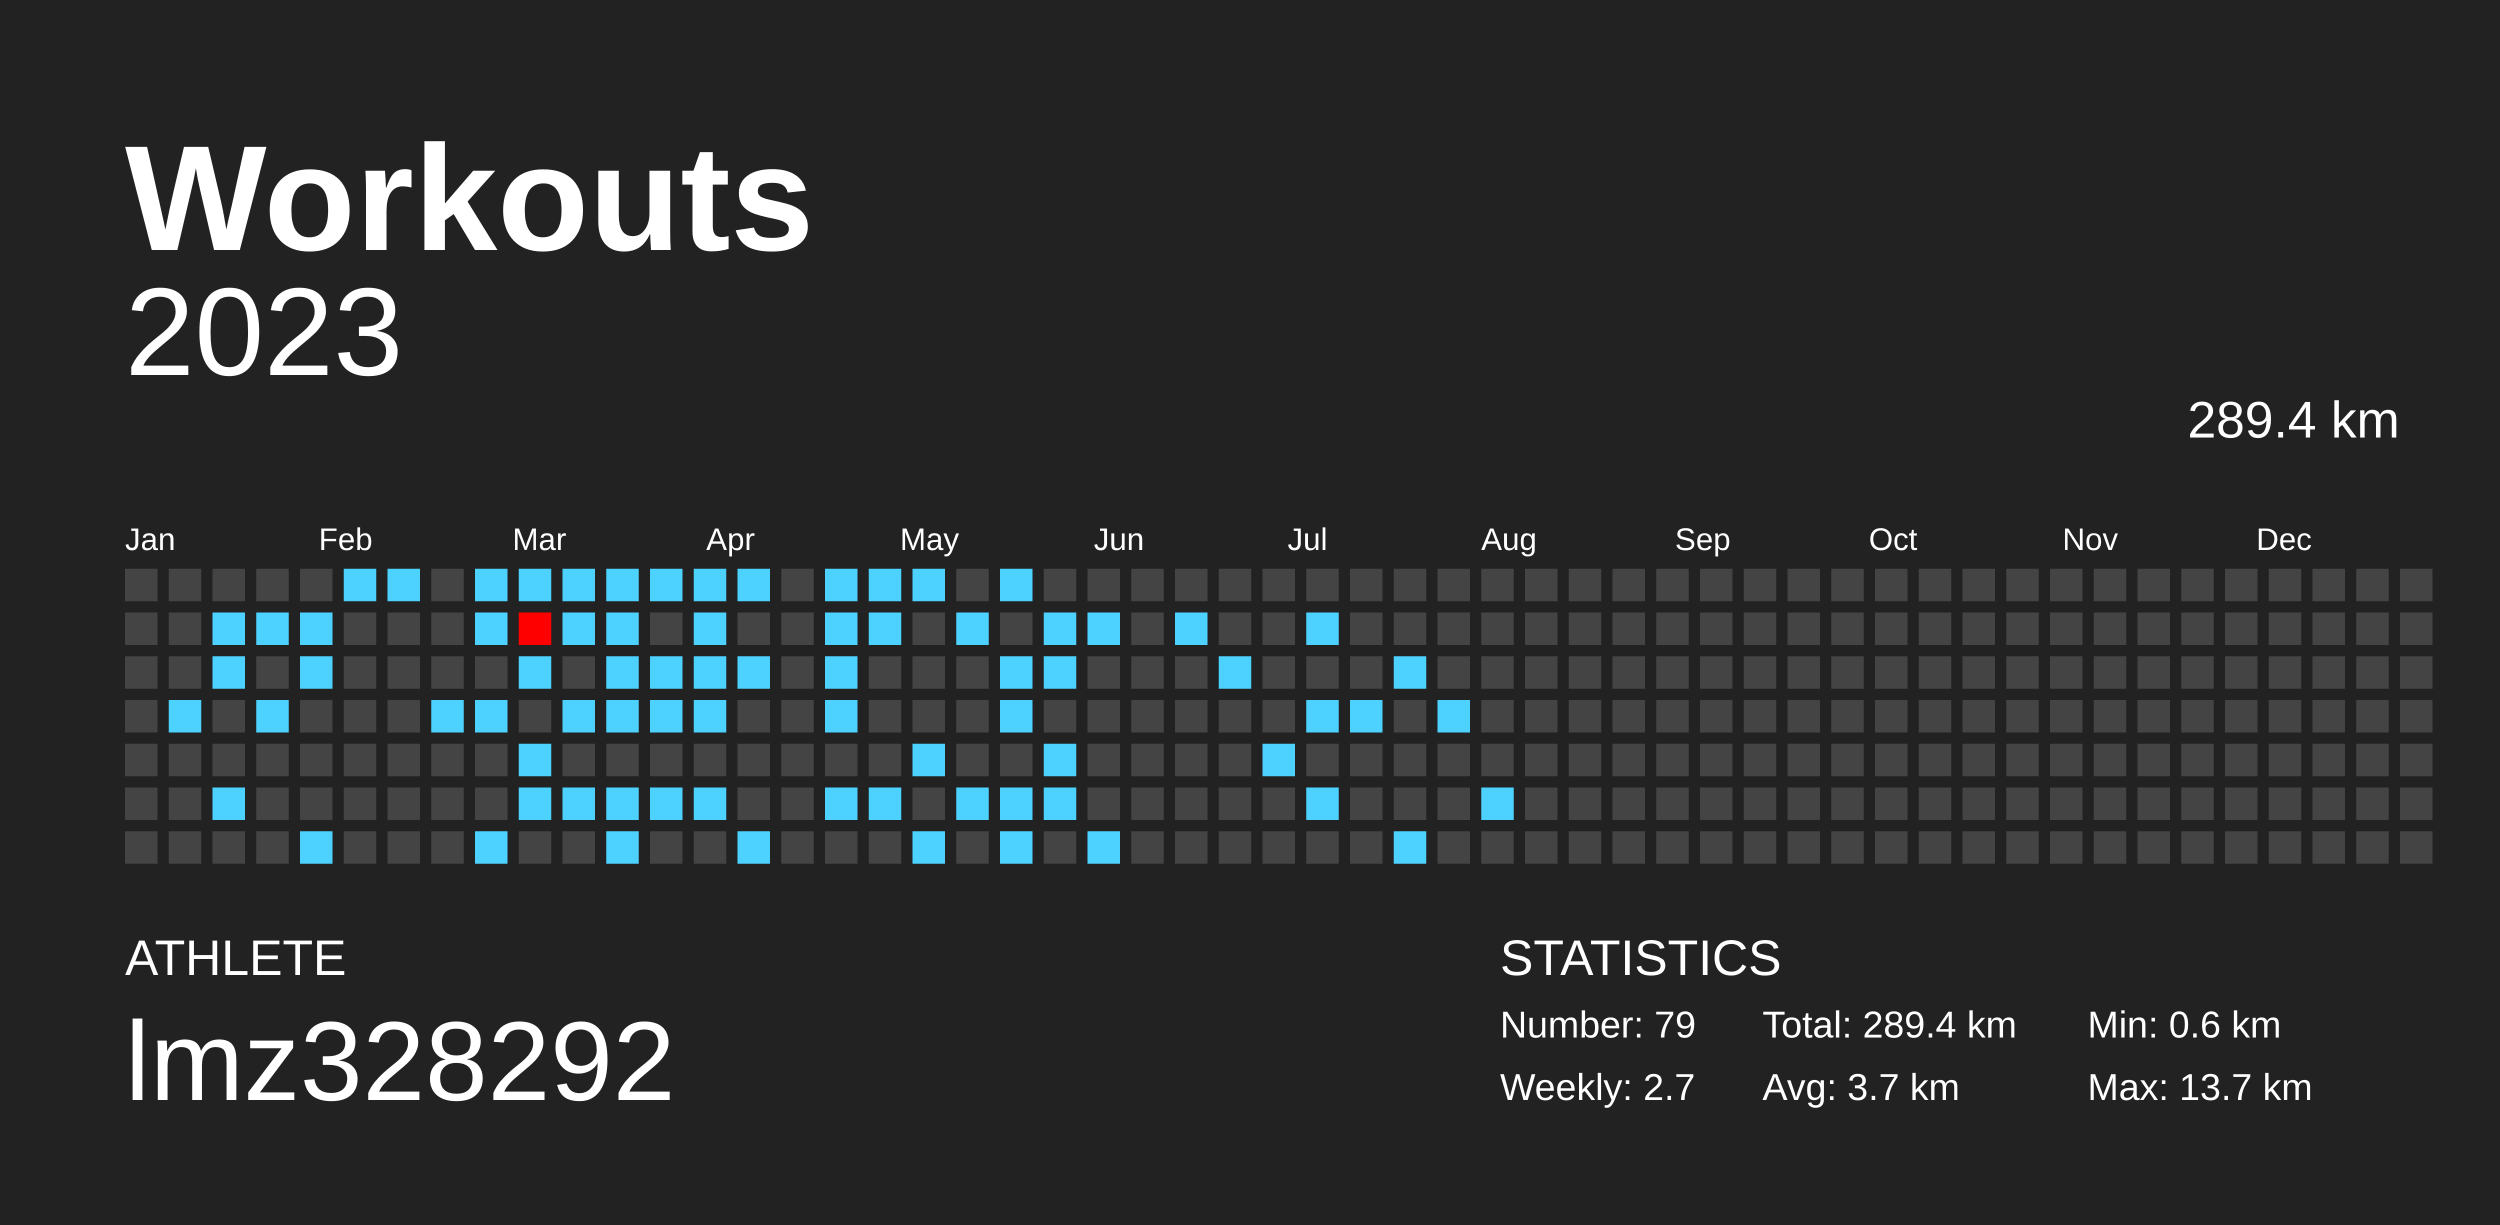
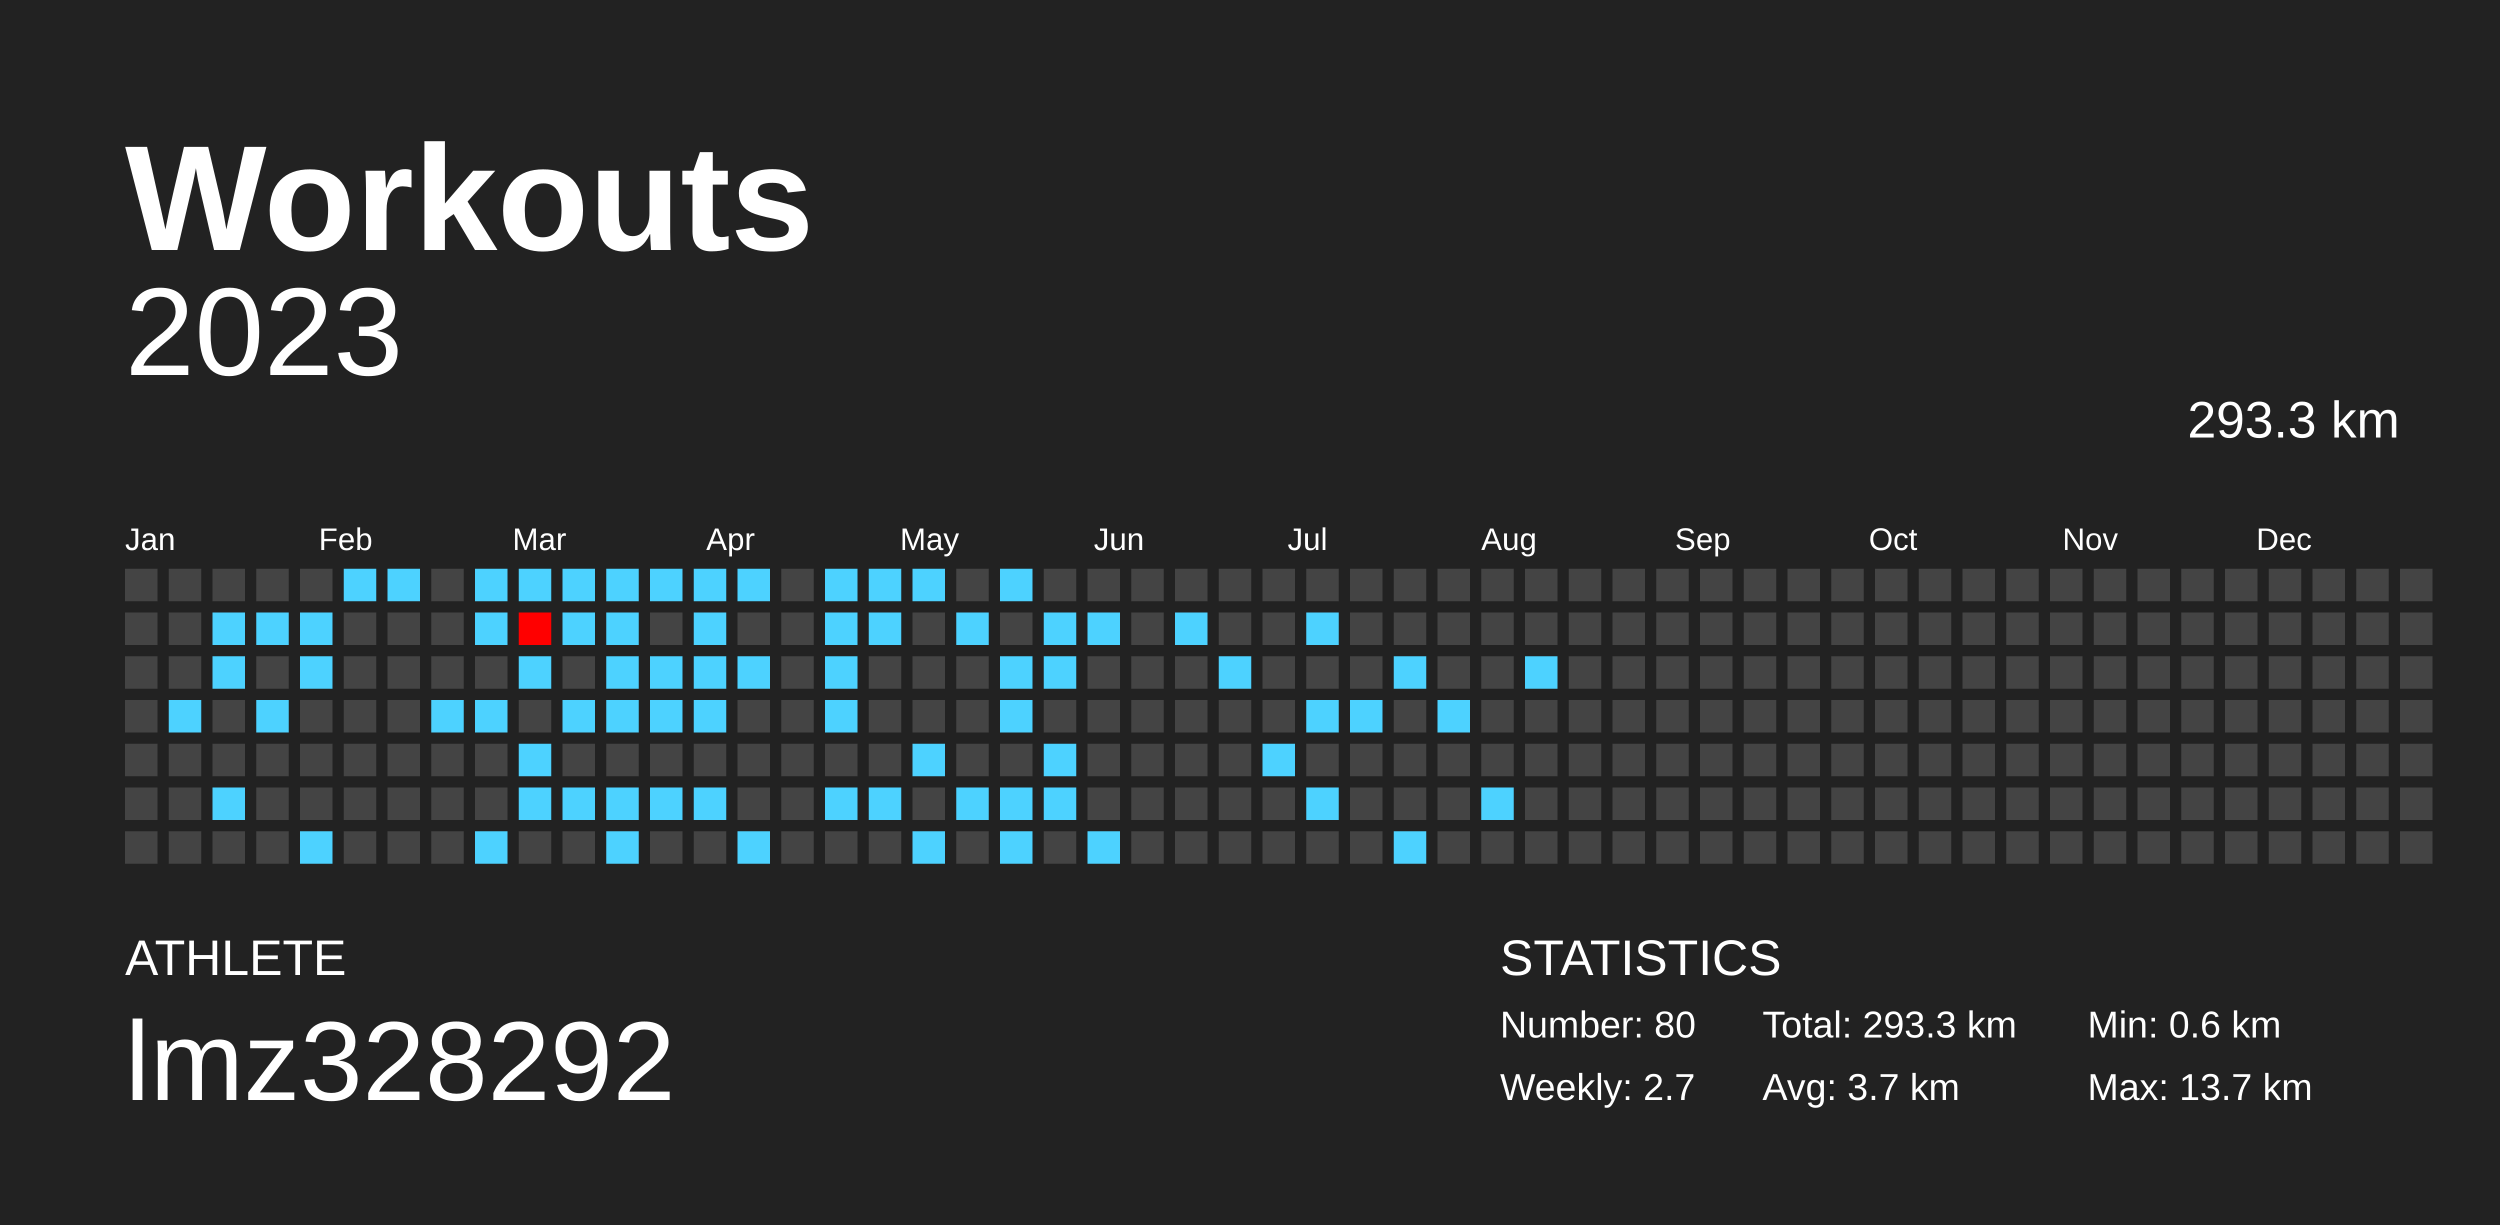
<svg xmlns="http://www.w3.org/2000/svg" baseProfile="full" height="98mm" version="1.1" viewBox="0,0,200,98" width="200mm">
  <defs />
  <rect fill="#222222" height="98" width="200" x="0" y="0" />
  <text fill="#FFFFFF" style="font-size:12px; font-family:Arial; font-weight:bold;" x="10" y="20">Workouts</text>
  <text fill="#FFFFFF" style="font-size:4px; font-family:Arial" x="10" y="78">ATHLETE</text>
  <text fill="#FFFFFF" style="font-size:9px; font-family:Arial" x="10" y="88">lmz328292</text>
  <text fill="#FFFFFF" style="font-size:4px; font-family:Arial" x="120" y="78">STATISTICS</text>
-   <text fill="#FFFFFF" style="font-size:3px; font-family:Arial" x="120" y="83">Number: 79</text>
+   <text fill="#FFFFFF" style="font-size:3px; font-family:Arial" x="120" y="83">Number: 80</text>
  <text fill="#FFFFFF" style="font-size:3px; font-family:Arial" x="120" y="88">Weekly: 2.7</text>
-   <text fill="#FFFFFF" style="font-size:3px; font-family:Arial" x="141" y="83">Total: 289.4 km</text>
+   <text fill="#FFFFFF" style="font-size:3px; font-family:Arial" x="141" y="83">Total: 293.3 km</text>
  <text fill="#FFFFFF" style="font-size:3px; font-family:Arial" x="141" y="88">Avg: 3.7 km</text>
  <text fill="#FFFFFF" style="font-size:3px; font-family:Arial" x="167" y="83">Min: 0.6 km</text>
  <text fill="#FFFFFF" style="font-size:3px; font-family:Arial" x="167" y="88">Max: 13.7 km</text>
  <text alignment-baseline="hanging" fill="#FFFFFF" style="font-size:10.0px; font-family:Arial;" x="10" y="30">2023</text>
-   <text alignment-baseline="hanging" fill="#FFFFFF" style="font-size:4.125px; font-family:Arial;" x="175" y="35">289.4 km</text>
+   <text alignment-baseline="hanging" fill="#FFFFFF" style="font-size:4.125px; font-family:Arial;" x="175" y="35">293.3 km</text>
  <text fill="#FFFFFF" style="font-size:2.5px; font-family:Arial" x="10.0" y="44">Jan</text>
  <text fill="#FFFFFF" style="font-size:2.5px; font-family:Arial" x="25.5" y="44">Feb</text>
  <text fill="#FFFFFF" style="font-size:2.5px; font-family:Arial" x="41.0" y="44">Mar</text>
  <text fill="#FFFFFF" style="font-size:2.5px; font-family:Arial" x="56.5" y="44">Apr</text>
  <text fill="#FFFFFF" style="font-size:2.5px; font-family:Arial" x="72.0" y="44">May</text>
  <text fill="#FFFFFF" style="font-size:2.5px; font-family:Arial" x="87.5" y="44">Jun</text>
  <text fill="#FFFFFF" style="font-size:2.5px; font-family:Arial" x="103.0" y="44">Jul</text>
  <text fill="#FFFFFF" style="font-size:2.5px; font-family:Arial" x="118.5" y="44">Aug</text>
  <text fill="#FFFFFF" style="font-size:2.5px; font-family:Arial" x="134.0" y="44">Sep</text>
  <text fill="#FFFFFF" style="font-size:2.5px; font-family:Arial" x="149.5" y="44">Oct</text>
  <text fill="#FFFFFF" style="font-size:2.5px; font-family:Arial" x="165.0" y="44">Nov</text>
  <text fill="#FFFFFF" style="font-size:2.5px; font-family:Arial" x="180.5" y="44">Dec</text>
  <rect fill="#444444" height="2.6" width="2.6" x="10.0" y="45.5" />
  <rect fill="#444444" height="2.6" width="2.6" x="10.0" y="49.0" />
  <rect fill="#444444" height="2.6" width="2.6" x="10.0" y="52.5" />
  <rect fill="#444444" height="2.6" width="2.6" x="10.0" y="56.0" />
  <rect fill="#444444" height="2.6" width="2.6" x="10.0" y="59.5" />
  <rect fill="#444444" height="2.6" width="2.6" x="10.0" y="63.0" />
  <rect fill="#444444" height="2.6" width="2.6" x="10.0" y="66.5" />
  <rect fill="#444444" height="2.6" width="2.6" x="13.5" y="45.5" />
  <rect fill="#444444" height="2.6" width="2.6" x="13.5" y="49.0" />
  <rect fill="#444444" height="2.6" width="2.6" x="13.5" y="52.5" />
  <rect fill="#4dd2ff" height="2.6" width="2.6" x="13.5" y="56.0" />
  <rect fill="#444444" height="2.6" width="2.6" x="13.5" y="59.5" />
  <rect fill="#444444" height="2.6" width="2.6" x="13.5" y="63.0" />
  <rect fill="#444444" height="2.6" width="2.6" x="13.5" y="66.5" />
  <rect fill="#444444" height="2.6" width="2.6" x="17.0" y="45.5" />
  <rect fill="#4dd2ff" height="2.6" width="2.6" x="17.0" y="49.0" />
  <rect fill="#4dd2ff" height="2.6" width="2.6" x="17.0" y="52.5" />
  <rect fill="#444444" height="2.6" width="2.6" x="17.0" y="56.0" />
  <rect fill="#444444" height="2.6" width="2.6" x="17.0" y="59.5" />
  <rect fill="#4dd2ff" height="2.6" width="2.6" x="17.0" y="63.0" />
  <rect fill="#444444" height="2.6" width="2.6" x="17.0" y="66.5" />
  <rect fill="#444444" height="2.6" width="2.6" x="20.5" y="45.5" />
  <rect fill="#4dd2ff" height="2.6" width="2.6" x="20.5" y="49.0" />
  <rect fill="#444444" height="2.6" width="2.6" x="20.5" y="52.5" />
  <rect fill="#4dd2ff" height="2.6" width="2.6" x="20.5" y="56.0" />
  <rect fill="#444444" height="2.6" width="2.6" x="20.5" y="59.5" />
  <rect fill="#444444" height="2.6" width="2.6" x="20.5" y="63.0" />
  <rect fill="#444444" height="2.6" width="2.6" x="20.5" y="66.5" />
  <rect fill="#444444" height="2.6" width="2.6" x="24.0" y="45.5" />
  <rect fill="#4dd2ff" height="2.6" width="2.6" x="24.0" y="49.0" />
  <rect fill="#4dd2ff" height="2.6" width="2.6" x="24.0" y="52.5" />
  <rect fill="#444444" height="2.6" width="2.6" x="24.0" y="56.0" />
  <rect fill="#444444" height="2.6" width="2.6" x="24.0" y="59.5" />
  <rect fill="#444444" height="2.6" width="2.6" x="24.0" y="63.0" />
  <rect fill="#4dd2ff" height="2.6" width="2.6" x="24.0" y="66.5" />
  <rect fill="#4dd2ff" height="2.6" width="2.6" x="27.5" y="45.5" />
  <rect fill="#444444" height="2.6" width="2.6" x="27.5" y="49.0" />
  <rect fill="#444444" height="2.6" width="2.6" x="27.5" y="52.5" />
  <rect fill="#444444" height="2.6" width="2.6" x="27.5" y="56.0" />
  <rect fill="#444444" height="2.6" width="2.6" x="27.5" y="59.5" />
  <rect fill="#444444" height="2.6" width="2.6" x="27.5" y="63.0" />
  <rect fill="#444444" height="2.6" width="2.6" x="27.5" y="66.5" />
  <rect fill="#4dd2ff" height="2.6" width="2.6" x="31.0" y="45.5" />
  <rect fill="#444444" height="2.6" width="2.6" x="31.0" y="49.0" />
  <rect fill="#444444" height="2.6" width="2.6" x="31.0" y="52.5" />
  <rect fill="#444444" height="2.6" width="2.6" x="31.0" y="56.0" />
  <rect fill="#444444" height="2.6" width="2.6" x="31.0" y="59.5" />
  <rect fill="#444444" height="2.6" width="2.6" x="31.0" y="63.0" />
  <rect fill="#444444" height="2.6" width="2.6" x="31.0" y="66.5" />
  <rect fill="#444444" height="2.6" width="2.6" x="34.5" y="45.5" />
  <rect fill="#444444" height="2.6" width="2.6" x="34.5" y="49.0" />
  <rect fill="#444444" height="2.6" width="2.6" x="34.5" y="52.5" />
  <rect fill="#4dd2ff" height="2.6" width="2.6" x="34.5" y="56.0" />
  <rect fill="#444444" height="2.6" width="2.6" x="34.5" y="59.5" />
  <rect fill="#444444" height="2.6" width="2.6" x="34.5" y="63.0" />
  <rect fill="#444444" height="2.6" width="2.6" x="34.5" y="66.5" />
  <rect fill="#4dd2ff" height="2.6" width="2.6" x="38.0" y="45.5" />
  <rect fill="#4dd2ff" height="2.6" width="2.6" x="38.0" y="49.0" />
  <rect fill="#444444" height="2.6" width="2.6" x="38.0" y="52.5" />
  <rect fill="#4dd2ff" height="2.6" width="2.6" x="38.0" y="56.0" />
  <rect fill="#444444" height="2.6" width="2.6" x="38.0" y="59.5" />
  <rect fill="#444444" height="2.6" width="2.6" x="38.0" y="63.0" />
  <rect fill="#4dd2ff" height="2.6" width="2.6" x="38.0" y="66.5" />
  <rect fill="#4dd2ff" height="2.6" width="2.6" x="41.5" y="45.5" />
  <rect fill="#ff0000" height="2.6" width="2.6" x="41.5" y="49.0" />
  <rect fill="#4dd2ff" height="2.6" width="2.6" x="41.5" y="52.5" />
  <rect fill="#444444" height="2.6" width="2.6" x="41.5" y="56.0" />
  <rect fill="#4dd2ff" height="2.6" width="2.6" x="41.5" y="59.5" />
  <rect fill="#4dd2ff" height="2.6" width="2.6" x="41.5" y="63.0" />
  <rect fill="#444444" height="2.6" width="2.6" x="41.5" y="66.5" />
  <rect fill="#4dd2ff" height="2.6" width="2.6" x="45.0" y="45.5" />
  <rect fill="#4dd2ff" height="2.6" width="2.6" x="45.0" y="49.0" />
  <rect fill="#444444" height="2.6" width="2.6" x="45.0" y="52.5" />
  <rect fill="#4dd2ff" height="2.6" width="2.6" x="45.0" y="56.0" />
  <rect fill="#444444" height="2.6" width="2.6" x="45.0" y="59.5" />
  <rect fill="#4dd2ff" height="2.6" width="2.6" x="45.0" y="63.0" />
  <rect fill="#444444" height="2.6" width="2.6" x="45.0" y="66.5" />
  <rect fill="#4dd2ff" height="2.6" width="2.6" x="48.5" y="45.5" />
  <rect fill="#4dd2ff" height="2.6" width="2.6" x="48.5" y="49.0" />
  <rect fill="#4dd2ff" height="2.6" width="2.6" x="48.5" y="52.5" />
  <rect fill="#4dd2ff" height="2.6" width="2.6" x="48.5" y="56.0" />
  <rect fill="#444444" height="2.6" width="2.6" x="48.5" y="59.5" />
  <rect fill="#4dd2ff" height="2.6" width="2.6" x="48.5" y="63.0" />
  <rect fill="#4dd2ff" height="2.6" width="2.6" x="48.5" y="66.5" />
  <rect fill="#4dd2ff" height="2.6" width="2.6" x="52.0" y="45.5" />
  <rect fill="#444444" height="2.6" width="2.6" x="52.0" y="49.0" />
  <rect fill="#4dd2ff" height="2.6" width="2.6" x="52.0" y="52.5" />
  <rect fill="#4dd2ff" height="2.6" width="2.6" x="52.0" y="56.0" />
  <rect fill="#444444" height="2.6" width="2.6" x="52.0" y="59.5" />
  <rect fill="#4dd2ff" height="2.6" width="2.6" x="52.0" y="63.0" />
  <rect fill="#444444" height="2.6" width="2.6" x="52.0" y="66.5" />
  <rect fill="#4dd2ff" height="2.6" width="2.6" x="55.5" y="45.5" />
  <rect fill="#4dd2ff" height="2.6" width="2.6" x="55.5" y="49.0" />
  <rect fill="#4dd2ff" height="2.6" width="2.6" x="55.5" y="52.5" />
  <rect fill="#4dd2ff" height="2.6" width="2.6" x="55.5" y="56.0" />
  <rect fill="#444444" height="2.6" width="2.6" x="55.5" y="59.5" />
  <rect fill="#4dd2ff" height="2.6" width="2.6" x="55.5" y="63.0" />
  <rect fill="#444444" height="2.6" width="2.6" x="55.5" y="66.5" />
  <rect fill="#4dd2ff" height="2.6" width="2.6" x="59.0" y="45.5" />
  <rect fill="#444444" height="2.6" width="2.6" x="59.0" y="49.0" />
  <rect fill="#4dd2ff" height="2.6" width="2.6" x="59.0" y="52.5" />
  <rect fill="#444444" height="2.6" width="2.6" x="59.0" y="56.0" />
  <rect fill="#444444" height="2.6" width="2.6" x="59.0" y="59.5" />
  <rect fill="#444444" height="2.6" width="2.6" x="59.0" y="63.0" />
  <rect fill="#4dd2ff" height="2.6" width="2.6" x="59.0" y="66.5" />
  <rect fill="#444444" height="2.6" width="2.6" x="62.5" y="45.5" />
  <rect fill="#444444" height="2.6" width="2.6" x="62.5" y="49.0" />
  <rect fill="#444444" height="2.6" width="2.6" x="62.5" y="52.5" />
  <rect fill="#444444" height="2.6" width="2.6" x="62.5" y="56.0" />
  <rect fill="#444444" height="2.6" width="2.6" x="62.5" y="59.5" />
  <rect fill="#444444" height="2.6" width="2.6" x="62.5" y="63.0" />
  <rect fill="#444444" height="2.6" width="2.6" x="62.5" y="66.5" />
  <rect fill="#4dd2ff" height="2.6" width="2.6" x="66.0" y="45.5" />
  <rect fill="#4dd2ff" height="2.6" width="2.6" x="66.0" y="49.0" />
  <rect fill="#4dd2ff" height="2.6" width="2.6" x="66.0" y="52.5" />
  <rect fill="#4dd2ff" height="2.6" width="2.6" x="66.0" y="56.0" />
  <rect fill="#444444" height="2.6" width="2.6" x="66.0" y="59.5" />
  <rect fill="#4dd2ff" height="2.6" width="2.6" x="66.0" y="63.0" />
  <rect fill="#444444" height="2.6" width="2.6" x="66.0" y="66.5" />
  <rect fill="#4dd2ff" height="2.6" width="2.6" x="69.5" y="45.5" />
  <rect fill="#4dd2ff" height="2.6" width="2.6" x="69.5" y="49.0" />
  <rect fill="#444444" height="2.6" width="2.6" x="69.5" y="52.5" />
  <rect fill="#444444" height="2.6" width="2.6" x="69.5" y="56.0" />
  <rect fill="#444444" height="2.6" width="2.6" x="69.5" y="59.5" />
  <rect fill="#4dd2ff" height="2.6" width="2.6" x="69.5" y="63.0" />
  <rect fill="#444444" height="2.6" width="2.6" x="69.5" y="66.5" />
  <rect fill="#4dd2ff" height="2.6" width="2.6" x="73.0" y="45.5" />
  <rect fill="#444444" height="2.6" width="2.6" x="73.0" y="49.0" />
  <rect fill="#444444" height="2.6" width="2.6" x="73.0" y="52.5" />
  <rect fill="#444444" height="2.6" width="2.6" x="73.0" y="56.0" />
  <rect fill="#4dd2ff" height="2.6" width="2.6" x="73.0" y="59.5" />
  <rect fill="#444444" height="2.6" width="2.6" x="73.0" y="63.0" />
  <rect fill="#4dd2ff" height="2.6" width="2.6" x="73.0" y="66.5" />
  <rect fill="#444444" height="2.6" width="2.6" x="76.5" y="45.5" />
  <rect fill="#4dd2ff" height="2.6" width="2.6" x="76.5" y="49.0" />
  <rect fill="#444444" height="2.6" width="2.6" x="76.5" y="52.5" />
  <rect fill="#444444" height="2.6" width="2.6" x="76.5" y="56.0" />
  <rect fill="#444444" height="2.6" width="2.6" x="76.5" y="59.5" />
  <rect fill="#4dd2ff" height="2.6" width="2.6" x="76.5" y="63.0" />
  <rect fill="#444444" height="2.6" width="2.6" x="76.5" y="66.5" />
  <rect fill="#4dd2ff" height="2.6" width="2.6" x="80.0" y="45.5" />
  <rect fill="#444444" height="2.6" width="2.6" x="80.0" y="49.0" />
  <rect fill="#4dd2ff" height="2.6" width="2.6" x="80.0" y="52.5" />
  <rect fill="#4dd2ff" height="2.6" width="2.6" x="80.0" y="56.0" />
  <rect fill="#444444" height="2.6" width="2.6" x="80.0" y="59.5" />
  <rect fill="#4dd2ff" height="2.6" width="2.6" x="80.0" y="63.0" />
  <rect fill="#4dd2ff" height="2.6" width="2.6" x="80.0" y="66.5" />
  <rect fill="#444444" height="2.6" width="2.6" x="83.5" y="45.5" />
  <rect fill="#4dd2ff" height="2.6" width="2.6" x="83.5" y="49.0" />
  <rect fill="#4dd2ff" height="2.6" width="2.6" x="83.5" y="52.5" />
  <rect fill="#444444" height="2.6" width="2.6" x="83.5" y="56.0" />
  <rect fill="#4dd2ff" height="2.6" width="2.6" x="83.5" y="59.5" />
  <rect fill="#4dd2ff" height="2.6" width="2.6" x="83.5" y="63.0" />
  <rect fill="#444444" height="2.6" width="2.6" x="83.5" y="66.5" />
  <rect fill="#444444" height="2.6" width="2.6" x="87.0" y="45.5" />
  <rect fill="#4dd2ff" height="2.6" width="2.6" x="87.0" y="49.0" />
  <rect fill="#444444" height="2.6" width="2.6" x="87.0" y="52.5" />
  <rect fill="#444444" height="2.6" width="2.6" x="87.0" y="56.0" />
  <rect fill="#444444" height="2.6" width="2.6" x="87.0" y="59.5" />
  <rect fill="#444444" height="2.6" width="2.6" x="87.0" y="63.0" />
  <rect fill="#4dd2ff" height="2.6" width="2.6" x="87.0" y="66.5" />
  <rect fill="#444444" height="2.6" width="2.6" x="90.5" y="45.5" />
  <rect fill="#444444" height="2.6" width="2.6" x="90.5" y="49.0" />
  <rect fill="#444444" height="2.6" width="2.6" x="90.5" y="52.5" />
  <rect fill="#444444" height="2.6" width="2.6" x="90.5" y="56.0" />
  <rect fill="#444444" height="2.6" width="2.6" x="90.5" y="59.5" />
  <rect fill="#444444" height="2.6" width="2.6" x="90.5" y="63.0" />
  <rect fill="#444444" height="2.6" width="2.6" x="90.5" y="66.5" />
  <rect fill="#444444" height="2.6" width="2.6" x="94.0" y="45.5" />
  <rect fill="#4dd2ff" height="2.6" width="2.6" x="94.0" y="49.0" />
  <rect fill="#444444" height="2.6" width="2.6" x="94.0" y="52.5" />
  <rect fill="#444444" height="2.6" width="2.6" x="94.0" y="56.0" />
  <rect fill="#444444" height="2.6" width="2.6" x="94.0" y="59.5" />
  <rect fill="#444444" height="2.6" width="2.6" x="94.0" y="63.0" />
  <rect fill="#444444" height="2.6" width="2.6" x="94.0" y="66.5" />
  <rect fill="#444444" height="2.6" width="2.6" x="97.5" y="45.5" />
  <rect fill="#444444" height="2.6" width="2.6" x="97.5" y="49.0" />
  <rect fill="#4dd2ff" height="2.6" width="2.6" x="97.5" y="52.5" />
  <rect fill="#444444" height="2.6" width="2.6" x="97.5" y="56.0" />
  <rect fill="#444444" height="2.6" width="2.6" x="97.5" y="59.5" />
  <rect fill="#444444" height="2.6" width="2.6" x="97.5" y="63.0" />
  <rect fill="#444444" height="2.6" width="2.6" x="97.5" y="66.5" />
  <rect fill="#444444" height="2.6" width="2.6" x="101.0" y="45.5" />
  <rect fill="#444444" height="2.6" width="2.6" x="101.0" y="49.0" />
  <rect fill="#444444" height="2.6" width="2.6" x="101.0" y="52.5" />
  <rect fill="#444444" height="2.6" width="2.6" x="101.0" y="56.0" />
  <rect fill="#4dd2ff" height="2.6" width="2.6" x="101.0" y="59.5" />
  <rect fill="#444444" height="2.6" width="2.6" x="101.0" y="63.0" />
  <rect fill="#444444" height="2.6" width="2.6" x="101.0" y="66.5" />
  <rect fill="#444444" height="2.6" width="2.6" x="104.5" y="45.5" />
  <rect fill="#4dd2ff" height="2.6" width="2.6" x="104.5" y="49.0" />
  <rect fill="#444444" height="2.6" width="2.6" x="104.5" y="52.5" />
  <rect fill="#4dd2ff" height="2.6" width="2.6" x="104.5" y="56.0" />
  <rect fill="#444444" height="2.6" width="2.6" x="104.5" y="59.5" />
  <rect fill="#4dd2ff" height="2.6" width="2.6" x="104.5" y="63.0" />
  <rect fill="#444444" height="2.6" width="2.6" x="104.5" y="66.5" />
  <rect fill="#444444" height="2.6" width="2.6" x="108.0" y="45.5" />
  <rect fill="#444444" height="2.6" width="2.6" x="108.0" y="49.0" />
  <rect fill="#444444" height="2.6" width="2.6" x="108.0" y="52.5" />
  <rect fill="#4dd2ff" height="2.6" width="2.6" x="108.0" y="56.0" />
  <rect fill="#444444" height="2.6" width="2.6" x="108.0" y="59.5" />
  <rect fill="#444444" height="2.6" width="2.6" x="108.0" y="63.0" />
  <rect fill="#444444" height="2.6" width="2.6" x="108.0" y="66.5" />
  <rect fill="#444444" height="2.6" width="2.6" x="111.5" y="45.5" />
  <rect fill="#444444" height="2.6" width="2.6" x="111.5" y="49.0" />
  <rect fill="#4dd2ff" height="2.6" width="2.6" x="111.5" y="52.5" />
  <rect fill="#444444" height="2.6" width="2.6" x="111.5" y="56.0" />
  <rect fill="#444444" height="2.6" width="2.6" x="111.5" y="59.5" />
  <rect fill="#444444" height="2.6" width="2.6" x="111.5" y="63.0" />
  <rect fill="#4dd2ff" height="2.6" width="2.6" x="111.5" y="66.5" />
  <rect fill="#444444" height="2.6" width="2.6" x="115.0" y="45.5" />
  <rect fill="#444444" height="2.6" width="2.6" x="115.0" y="49.0" />
  <rect fill="#444444" height="2.6" width="2.6" x="115.0" y="52.5" />
  <rect fill="#4dd2ff" height="2.6" width="2.6" x="115.0" y="56.0" />
  <rect fill="#444444" height="2.6" width="2.6" x="115.0" y="59.5" />
  <rect fill="#444444" height="2.6" width="2.6" x="115.0" y="63.0" />
  <rect fill="#444444" height="2.6" width="2.6" x="115.0" y="66.5" />
  <rect fill="#444444" height="2.6" width="2.6" x="118.5" y="45.5" />
  <rect fill="#444444" height="2.6" width="2.6" x="118.5" y="49.0" />
  <rect fill="#444444" height="2.6" width="2.6" x="118.5" y="52.5" />
  <rect fill="#444444" height="2.6" width="2.6" x="118.5" y="56.0" />
  <rect fill="#444444" height="2.6" width="2.6" x="118.5" y="59.5" />
  <rect fill="#4dd2ff" height="2.6" width="2.6" x="118.5" y="63.0" />
  <rect fill="#444444" height="2.6" width="2.6" x="118.5" y="66.5" />
  <rect fill="#444444" height="2.6" width="2.6" x="122.0" y="45.5" />
  <rect fill="#444444" height="2.6" width="2.6" x="122.0" y="49.0" />
-   <rect fill="#444444" height="2.6" width="2.6" x="122.0" y="52.5" />
+   <rect fill="#4dd2ff" height="2.6" width="2.6" x="122.0" y="52.5" />
  <rect fill="#444444" height="2.6" width="2.6" x="122.0" y="56.0" />
  <rect fill="#444444" height="2.6" width="2.6" x="122.0" y="59.5" />
  <rect fill="#444444" height="2.6" width="2.6" x="122.0" y="63.0" />
  <rect fill="#444444" height="2.6" width="2.6" x="122.0" y="66.5" />
  <rect fill="#444444" height="2.6" width="2.6" x="125.5" y="45.5" />
  <rect fill="#444444" height="2.6" width="2.6" x="125.5" y="49.0" />
  <rect fill="#444444" height="2.6" width="2.6" x="125.5" y="52.5" />
  <rect fill="#444444" height="2.6" width="2.6" x="125.5" y="56.0" />
  <rect fill="#444444" height="2.6" width="2.6" x="125.5" y="59.5" />
  <rect fill="#444444" height="2.6" width="2.6" x="125.5" y="63.0" />
  <rect fill="#444444" height="2.6" width="2.6" x="125.5" y="66.5" />
  <rect fill="#444444" height="2.6" width="2.6" x="129.0" y="45.5" />
  <rect fill="#444444" height="2.6" width="2.6" x="129.0" y="49.0" />
  <rect fill="#444444" height="2.6" width="2.6" x="129.0" y="52.5" />
  <rect fill="#444444" height="2.6" width="2.6" x="129.0" y="56.0" />
  <rect fill="#444444" height="2.6" width="2.6" x="129.0" y="59.5" />
  <rect fill="#444444" height="2.6" width="2.6" x="129.0" y="63.0" />
  <rect fill="#444444" height="2.6" width="2.6" x="129.0" y="66.5" />
  <rect fill="#444444" height="2.6" width="2.6" x="132.5" y="45.5" />
  <rect fill="#444444" height="2.6" width="2.6" x="132.5" y="49.0" />
  <rect fill="#444444" height="2.6" width="2.6" x="132.5" y="52.5" />
  <rect fill="#444444" height="2.6" width="2.6" x="132.5" y="56.0" />
  <rect fill="#444444" height="2.6" width="2.6" x="132.5" y="59.5" />
  <rect fill="#444444" height="2.6" width="2.6" x="132.5" y="63.0" />
  <rect fill="#444444" height="2.6" width="2.6" x="132.5" y="66.5" />
  <rect fill="#444444" height="2.6" width="2.6" x="136.0" y="45.5" />
  <rect fill="#444444" height="2.6" width="2.6" x="136.0" y="49.0" />
  <rect fill="#444444" height="2.6" width="2.6" x="136.0" y="52.5" />
  <rect fill="#444444" height="2.6" width="2.6" x="136.0" y="56.0" />
  <rect fill="#444444" height="2.6" width="2.6" x="136.0" y="59.5" />
  <rect fill="#444444" height="2.6" width="2.6" x="136.0" y="63.0" />
  <rect fill="#444444" height="2.6" width="2.6" x="136.0" y="66.5" />
  <rect fill="#444444" height="2.6" width="2.6" x="139.5" y="45.5" />
  <rect fill="#444444" height="2.6" width="2.6" x="139.5" y="49.0" />
  <rect fill="#444444" height="2.6" width="2.6" x="139.5" y="52.5" />
  <rect fill="#444444" height="2.6" width="2.6" x="139.5" y="56.0" />
  <rect fill="#444444" height="2.6" width="2.6" x="139.5" y="59.5" />
  <rect fill="#444444" height="2.6" width="2.6" x="139.5" y="63.0" />
  <rect fill="#444444" height="2.6" width="2.6" x="139.5" y="66.5" />
  <rect fill="#444444" height="2.6" width="2.6" x="143.0" y="45.5" />
  <rect fill="#444444" height="2.6" width="2.6" x="143.0" y="49.0" />
  <rect fill="#444444" height="2.6" width="2.6" x="143.0" y="52.5" />
  <rect fill="#444444" height="2.6" width="2.6" x="143.0" y="56.0" />
  <rect fill="#444444" height="2.6" width="2.6" x="143.0" y="59.5" />
  <rect fill="#444444" height="2.6" width="2.6" x="143.0" y="63.0" />
  <rect fill="#444444" height="2.6" width="2.6" x="143.0" y="66.5" />
  <rect fill="#444444" height="2.6" width="2.6" x="146.5" y="45.5" />
  <rect fill="#444444" height="2.6" width="2.6" x="146.5" y="49.0" />
  <rect fill="#444444" height="2.6" width="2.6" x="146.5" y="52.5" />
  <rect fill="#444444" height="2.6" width="2.6" x="146.5" y="56.0" />
  <rect fill="#444444" height="2.6" width="2.6" x="146.5" y="59.5" />
  <rect fill="#444444" height="2.6" width="2.6" x="146.5" y="63.0" />
  <rect fill="#444444" height="2.6" width="2.6" x="146.5" y="66.5" />
  <rect fill="#444444" height="2.6" width="2.6" x="150.0" y="45.5" />
  <rect fill="#444444" height="2.6" width="2.6" x="150.0" y="49.0" />
  <rect fill="#444444" height="2.6" width="2.6" x="150.0" y="52.5" />
  <rect fill="#444444" height="2.6" width="2.6" x="150.0" y="56.0" />
  <rect fill="#444444" height="2.6" width="2.6" x="150.0" y="59.5" />
  <rect fill="#444444" height="2.6" width="2.6" x="150.0" y="63.0" />
  <rect fill="#444444" height="2.6" width="2.6" x="150.0" y="66.5" />
  <rect fill="#444444" height="2.6" width="2.6" x="153.5" y="45.5" />
  <rect fill="#444444" height="2.6" width="2.6" x="153.5" y="49.0" />
  <rect fill="#444444" height="2.6" width="2.6" x="153.5" y="52.5" />
  <rect fill="#444444" height="2.6" width="2.6" x="153.5" y="56.0" />
  <rect fill="#444444" height="2.6" width="2.6" x="153.5" y="59.5" />
  <rect fill="#444444" height="2.6" width="2.6" x="153.5" y="63.0" />
  <rect fill="#444444" height="2.6" width="2.6" x="153.5" y="66.5" />
  <rect fill="#444444" height="2.6" width="2.6" x="157.0" y="45.5" />
  <rect fill="#444444" height="2.6" width="2.6" x="157.0" y="49.0" />
  <rect fill="#444444" height="2.6" width="2.6" x="157.0" y="52.5" />
  <rect fill="#444444" height="2.6" width="2.6" x="157.0" y="56.0" />
  <rect fill="#444444" height="2.6" width="2.6" x="157.0" y="59.5" />
  <rect fill="#444444" height="2.6" width="2.6" x="157.0" y="63.0" />
  <rect fill="#444444" height="2.6" width="2.6" x="157.0" y="66.5" />
  <rect fill="#444444" height="2.6" width="2.6" x="160.5" y="45.5" />
  <rect fill="#444444" height="2.6" width="2.6" x="160.5" y="49.0" />
  <rect fill="#444444" height="2.6" width="2.6" x="160.5" y="52.5" />
  <rect fill="#444444" height="2.6" width="2.6" x="160.5" y="56.0" />
  <rect fill="#444444" height="2.6" width="2.6" x="160.5" y="59.5" />
  <rect fill="#444444" height="2.6" width="2.6" x="160.5" y="63.0" />
  <rect fill="#444444" height="2.6" width="2.6" x="160.5" y="66.5" />
  <rect fill="#444444" height="2.6" width="2.6" x="164.0" y="45.5" />
  <rect fill="#444444" height="2.6" width="2.6" x="164.0" y="49.0" />
  <rect fill="#444444" height="2.6" width="2.6" x="164.0" y="52.5" />
  <rect fill="#444444" height="2.6" width="2.6" x="164.0" y="56.0" />
  <rect fill="#444444" height="2.6" width="2.6" x="164.0" y="59.5" />
  <rect fill="#444444" height="2.6" width="2.6" x="164.0" y="63.0" />
  <rect fill="#444444" height="2.6" width="2.6" x="164.0" y="66.5" />
  <rect fill="#444444" height="2.6" width="2.6" x="167.5" y="45.5" />
  <rect fill="#444444" height="2.6" width="2.6" x="167.5" y="49.0" />
  <rect fill="#444444" height="2.6" width="2.6" x="167.5" y="52.5" />
  <rect fill="#444444" height="2.6" width="2.6" x="167.5" y="56.0" />
  <rect fill="#444444" height="2.6" width="2.6" x="167.5" y="59.5" />
  <rect fill="#444444" height="2.6" width="2.6" x="167.5" y="63.0" />
  <rect fill="#444444" height="2.6" width="2.6" x="167.5" y="66.5" />
  <rect fill="#444444" height="2.6" width="2.6" x="171.0" y="45.5" />
  <rect fill="#444444" height="2.6" width="2.6" x="171.0" y="49.0" />
  <rect fill="#444444" height="2.6" width="2.6" x="171.0" y="52.5" />
  <rect fill="#444444" height="2.6" width="2.6" x="171.0" y="56.0" />
  <rect fill="#444444" height="2.6" width="2.6" x="171.0" y="59.5" />
  <rect fill="#444444" height="2.6" width="2.6" x="171.0" y="63.0" />
  <rect fill="#444444" height="2.6" width="2.6" x="171.0" y="66.5" />
  <rect fill="#444444" height="2.6" width="2.6" x="174.5" y="45.5" />
  <rect fill="#444444" height="2.6" width="2.6" x="174.5" y="49.0" />
  <rect fill="#444444" height="2.6" width="2.6" x="174.5" y="52.5" />
  <rect fill="#444444" height="2.6" width="2.6" x="174.5" y="56.0" />
  <rect fill="#444444" height="2.6" width="2.6" x="174.5" y="59.5" />
  <rect fill="#444444" height="2.6" width="2.6" x="174.5" y="63.0" />
  <rect fill="#444444" height="2.6" width="2.6" x="174.5" y="66.5" />
  <rect fill="#444444" height="2.6" width="2.6" x="178.0" y="45.5" />
  <rect fill="#444444" height="2.6" width="2.6" x="178.0" y="49.0" />
  <rect fill="#444444" height="2.6" width="2.6" x="178.0" y="52.5" />
  <rect fill="#444444" height="2.6" width="2.6" x="178.0" y="56.0" />
  <rect fill="#444444" height="2.6" width="2.6" x="178.0" y="59.5" />
  <rect fill="#444444" height="2.6" width="2.6" x="178.0" y="63.0" />
  <rect fill="#444444" height="2.6" width="2.6" x="178.0" y="66.5" />
  <rect fill="#444444" height="2.6" width="2.6" x="181.5" y="45.5" />
  <rect fill="#444444" height="2.6" width="2.6" x="181.5" y="49.0" />
  <rect fill="#444444" height="2.6" width="2.6" x="181.5" y="52.5" />
  <rect fill="#444444" height="2.6" width="2.6" x="181.5" y="56.0" />
  <rect fill="#444444" height="2.6" width="2.6" x="181.5" y="59.5" />
  <rect fill="#444444" height="2.6" width="2.6" x="181.5" y="63.0" />
  <rect fill="#444444" height="2.6" width="2.6" x="181.5" y="66.5" />
  <rect fill="#444444" height="2.6" width="2.6" x="185.0" y="45.5" />
  <rect fill="#444444" height="2.6" width="2.6" x="185.0" y="49.0" />
  <rect fill="#444444" height="2.6" width="2.6" x="185.0" y="52.5" />
  <rect fill="#444444" height="2.6" width="2.6" x="185.0" y="56.0" />
  <rect fill="#444444" height="2.6" width="2.6" x="185.0" y="59.5" />
  <rect fill="#444444" height="2.6" width="2.6" x="185.0" y="63.0" />
  <rect fill="#444444" height="2.6" width="2.6" x="185.0" y="66.5" />
  <rect fill="#444444" height="2.6" width="2.6" x="188.5" y="45.5" />
  <rect fill="#444444" height="2.6" width="2.6" x="188.5" y="49.0" />
  <rect fill="#444444" height="2.6" width="2.6" x="188.5" y="52.5" />
  <rect fill="#444444" height="2.6" width="2.6" x="188.5" y="56.0" />
  <rect fill="#444444" height="2.6" width="2.6" x="188.5" y="59.5" />
  <rect fill="#444444" height="2.6" width="2.6" x="188.5" y="63.0" />
  <rect fill="#444444" height="2.6" width="2.6" x="188.5" y="66.5" />
  <rect fill="#444444" height="2.6" width="2.6" x="192.0" y="45.5" />
  <rect fill="#444444" height="2.6" width="2.6" x="192.0" y="49.0" />
  <rect fill="#444444" height="2.6" width="2.6" x="192.0" y="52.5" />
  <rect fill="#444444" height="2.6" width="2.6" x="192.0" y="56.0" />
  <rect fill="#444444" height="2.6" width="2.6" x="192.0" y="59.5" />
  <rect fill="#444444" height="2.6" width="2.6" x="192.0" y="63.0" />
  <rect fill="#444444" height="2.6" width="2.6" x="192.0" y="66.5" />
</svg>
